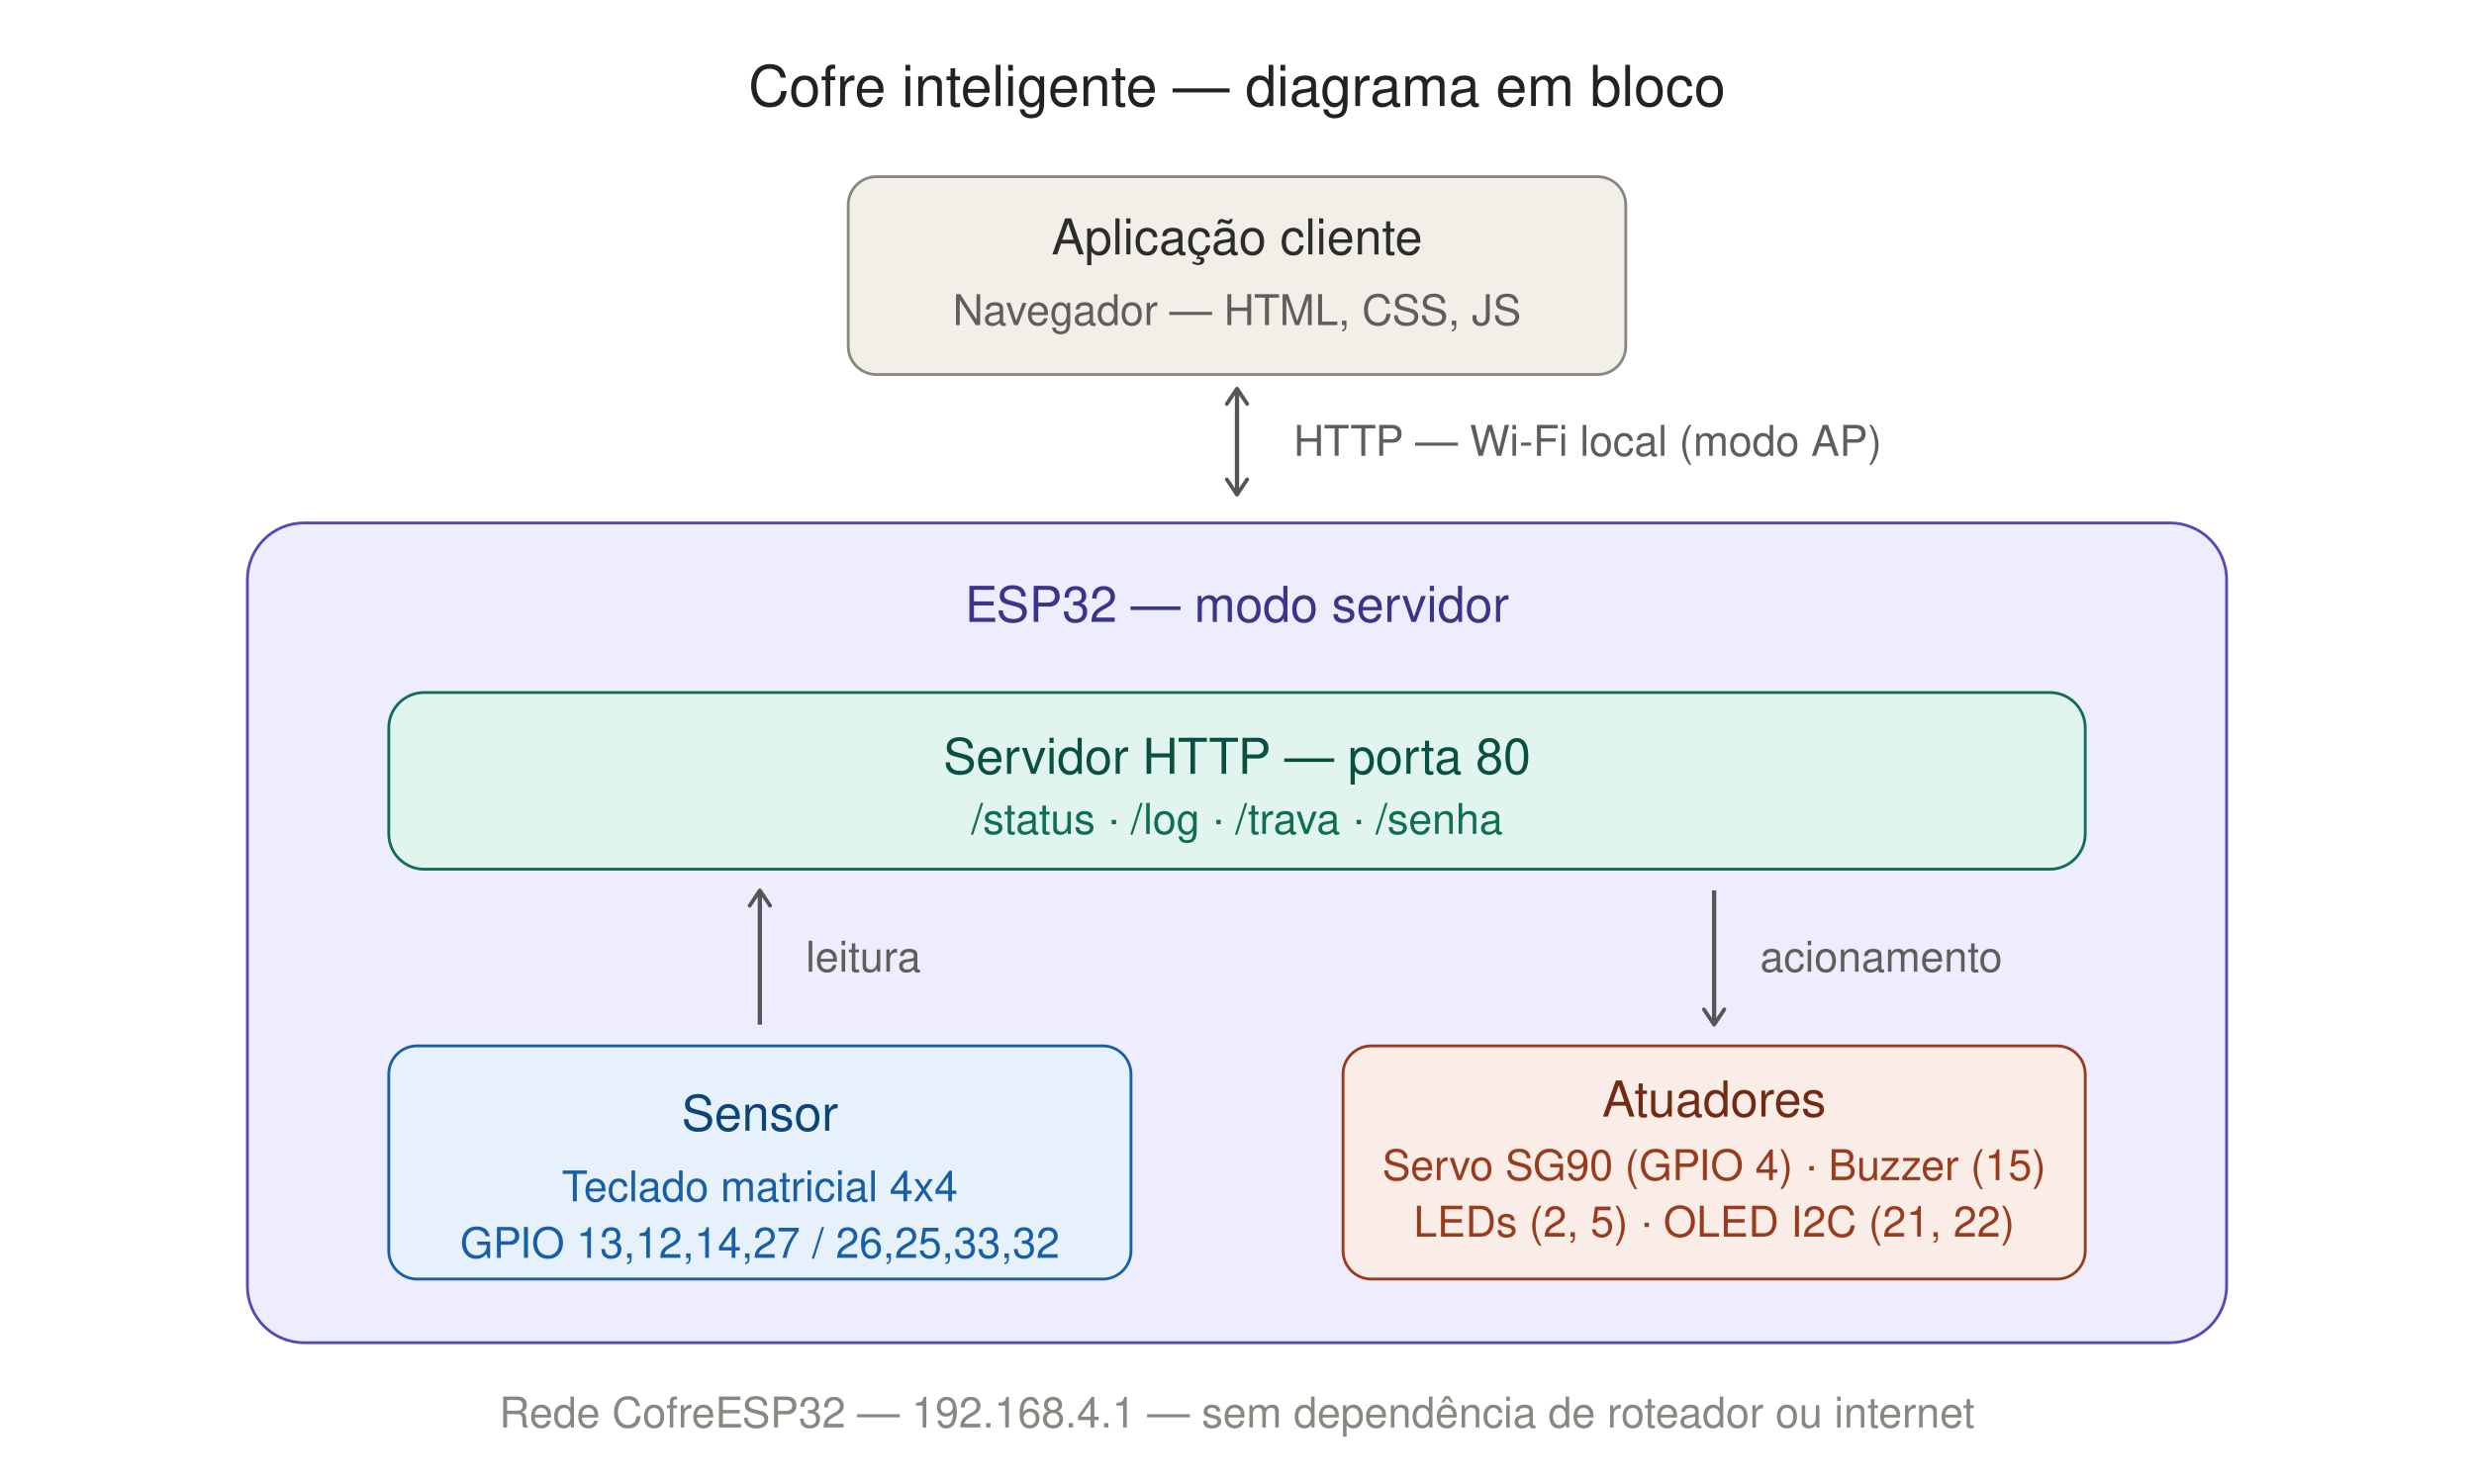
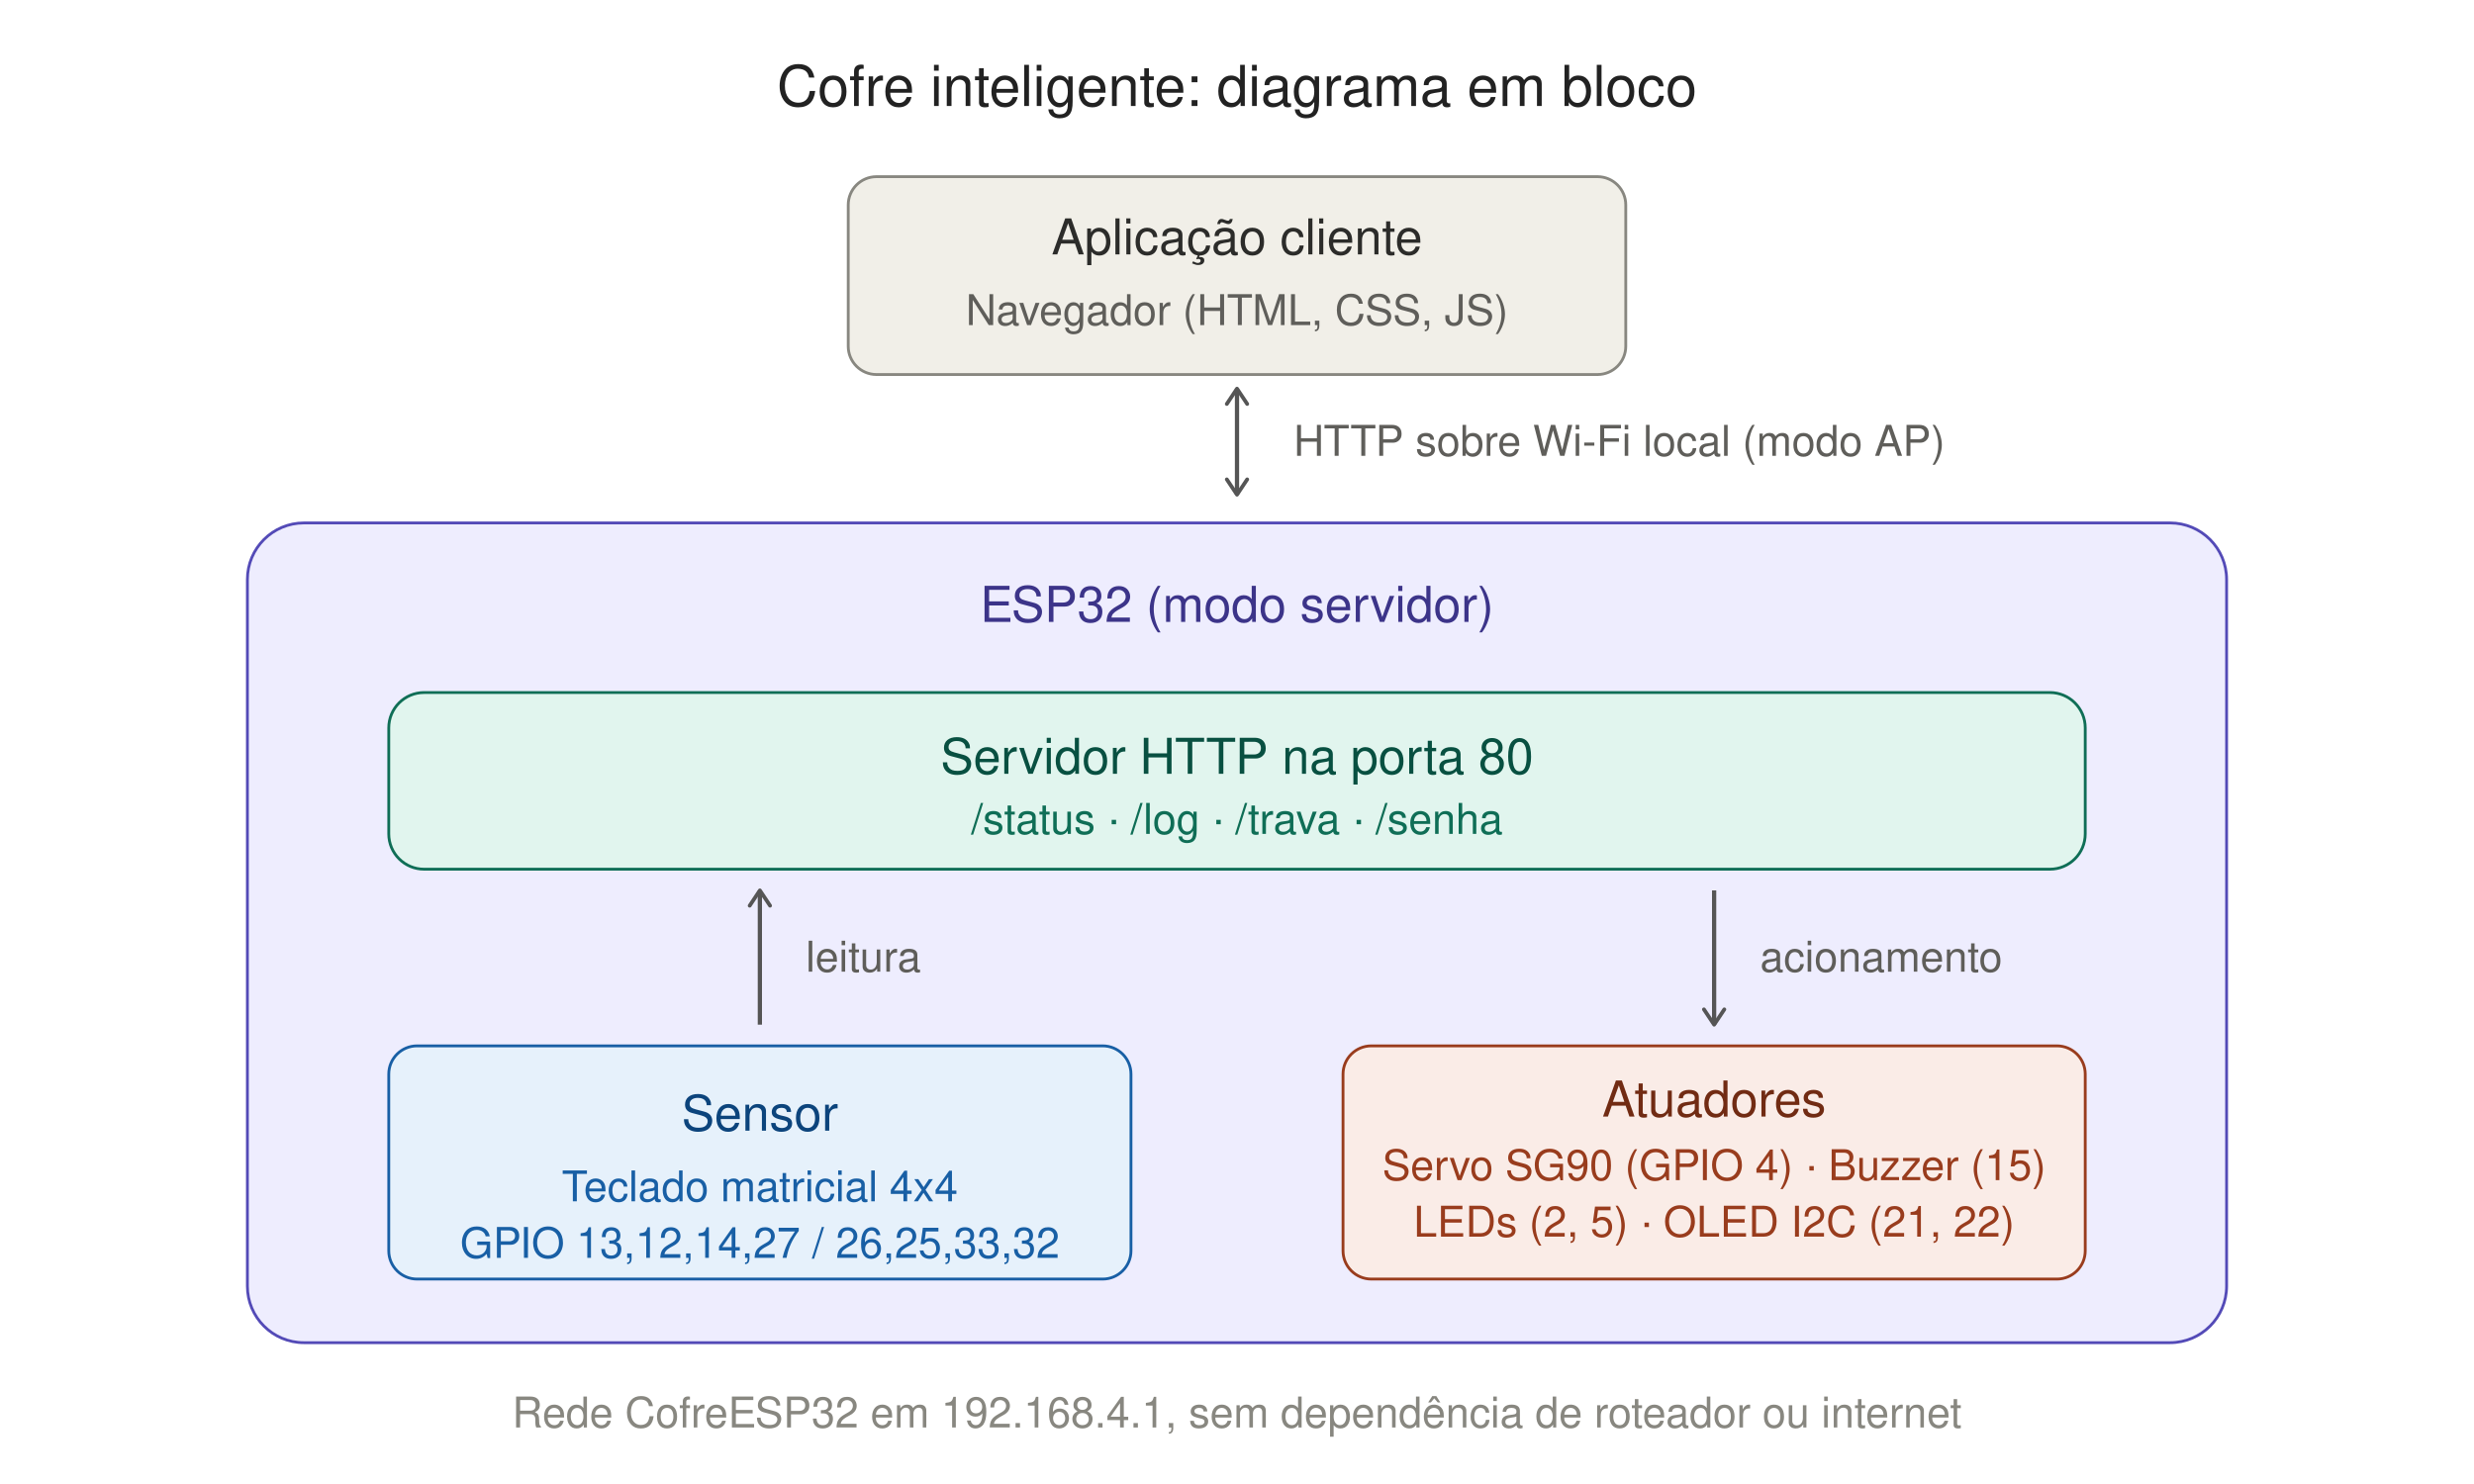
<svg xmlns="http://www.w3.org/2000/svg" width="700" height="420" viewBox="0 0 700 420" font-family="Helvetica, Arial, sans-serif">
  <defs>
    <marker id="seta" viewBox="0 0 10 10" refX="8" refY="5" markerWidth="6" markerHeight="6" orient="auto-start-reverse">
      <path d="M2 1L8 5L2 9" fill="none" stroke="#555" stroke-width="1.5" stroke-linecap="round" stroke-linejoin="round" />
    </marker>
  </defs>
  <rect width="700" height="420" fill="#ffffff" />
-   <text x="350" y="30" text-anchor="middle" font-size="16" font-weight="500" fill="#222">Cofre inteligente — diagrama em bloco</text>
+   <text x="350" y="30" text-anchor="middle" font-size="16" font-weight="500" fill="#222">Cofre inteligente: diagrama em bloco</text>
  <rect x="240" y="50" width="220" height="56" rx="8" fill="#f1efe8" stroke="#888780" stroke-width="0.8" />
  <text x="350" y="72" text-anchor="middle" font-size="14" font-weight="500" fill="#2c2c2a">Aplicação cliente</text>
-   <text x="350" y="92" text-anchor="middle" font-size="12" fill="#5f5e5a">Navegador — HTML, CSS, JS</text>
+   <text x="350" y="92" text-anchor="middle" font-size="12" fill="#5f5e5a">Navegador (HTML, CSS, JS)</text>
  <line x1="350" y1="110" x2="350" y2="140" stroke="#555" stroke-width="1.2" marker-start="url(#seta)" marker-end="url(#seta)" />
-   <text x="366" y="129" font-size="12" fill="#5f5e5a">HTTP — Wi-Fi local (modo AP)</text>
+   <text x="366" y="129" font-size="12" fill="#5f5e5a">HTTP sobre Wi-Fi local (modo AP)</text>
  <rect x="70" y="148" width="560" height="232" rx="16" fill="#eeedfe" stroke="#534ab7" stroke-width="0.8" />
-   <text x="350" y="176" text-anchor="middle" font-size="14" font-weight="500" fill="#3c3489">ESP32 — modo servidor</text>
+   <text x="350" y="176" text-anchor="middle" font-size="14" font-weight="500" fill="#3c3489">ESP32 (modo servidor)</text>
  <rect x="110" y="196" width="480" height="50" rx="10" fill="#e1f5ee" stroke="#0f6e56" stroke-width="0.8" />
-   <text x="350" y="219" text-anchor="middle" font-size="14" font-weight="500" fill="#085041">Servidor HTTP — porta 80</text>
+   <text x="350" y="219" text-anchor="middle" font-size="14" font-weight="500" fill="#085041">Servidor HTTP na porta 80</text>
  <text x="350" y="236" text-anchor="middle" font-size="12" fill="#0f6e56">/status · /log · /trava · /senha</text>
  <line x1="215" y1="290" x2="215" y2="252" stroke="#555" stroke-width="1.2" marker-end="url(#seta)" />
  <text x="228" y="275" font-size="12" fill="#5f5e5a">leitura</text>
  <line x1="485" y1="252" x2="485" y2="290" stroke="#555" stroke-width="1.2" marker-end="url(#seta)" />
  <text x="498" y="275" font-size="12" fill="#5f5e5a">acionamento</text>
  <rect x="110" y="296" width="210" height="66" rx="8" fill="#e6f1fb" stroke="#185fa5" stroke-width="0.8" />
  <text x="215" y="320" text-anchor="middle" font-size="14" font-weight="500" fill="#0c447c">Sensor</text>
  <text x="215" y="340" text-anchor="middle" font-size="12" fill="#185fa5">Teclado matricial 4x4</text>
  <text x="215" y="356" text-anchor="middle" font-size="12" fill="#185fa5">GPIO 13,12,14,27 / 26,25,33,32</text>
  <rect x="380" y="296" width="210" height="66" rx="8" fill="#faece7" stroke="#993c1d" stroke-width="0.8" />
  <text x="485" y="316" text-anchor="middle" font-size="14" font-weight="500" fill="#712b13"> Atuadores</text>
  <text x="485" y="334" text-anchor="middle" font-size="12" fill="#993c1d">Servo SG90 (GPIO 4) · Buzzer (15)</text>
  <text x="485" y="350" text-anchor="middle" font-size="12" fill="#993c1d">LEDs (2, 5) · OLED I2C (21, 22)</text>
-   <text x="350" y="404" text-anchor="middle" font-size="12" fill="#888780">Rede CofreESP32 — 192.168.4.1 — sem dependência de roteador ou internet</text>
+   <text x="350" y="404" text-anchor="middle" font-size="12" fill="#888780">Rede CofreESP32 em 192.168.4.1, sem dependência de roteador ou internet</text>
</svg>
